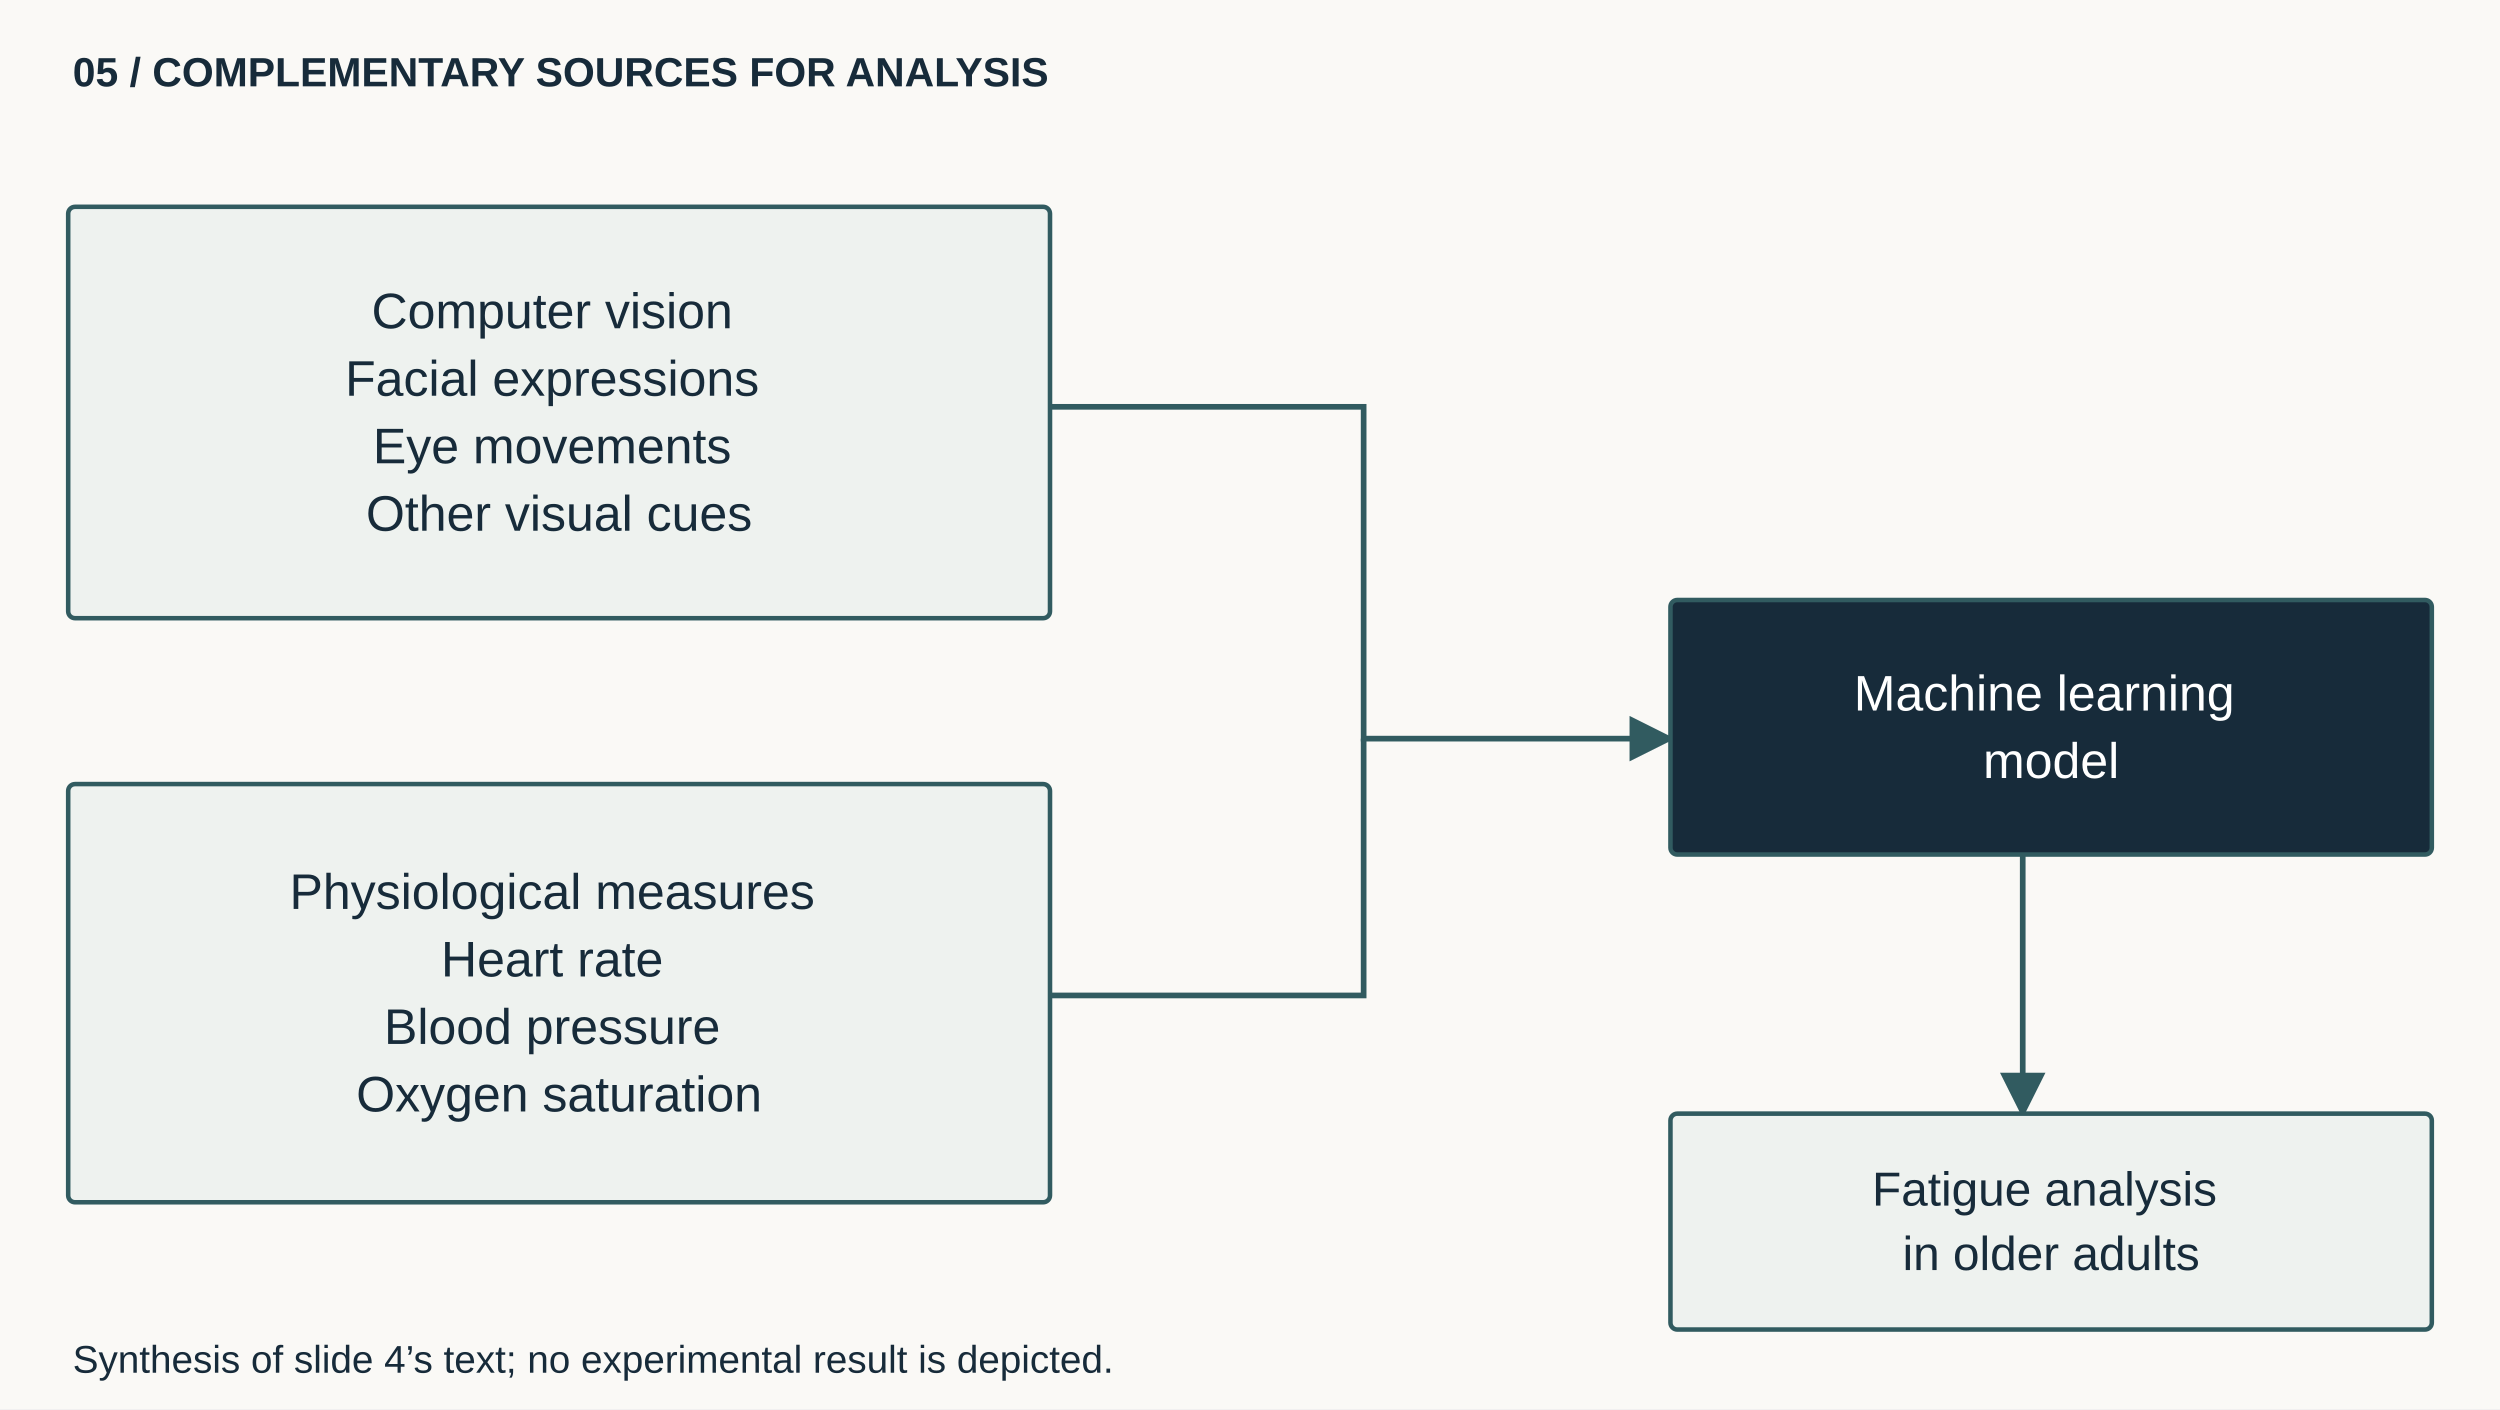
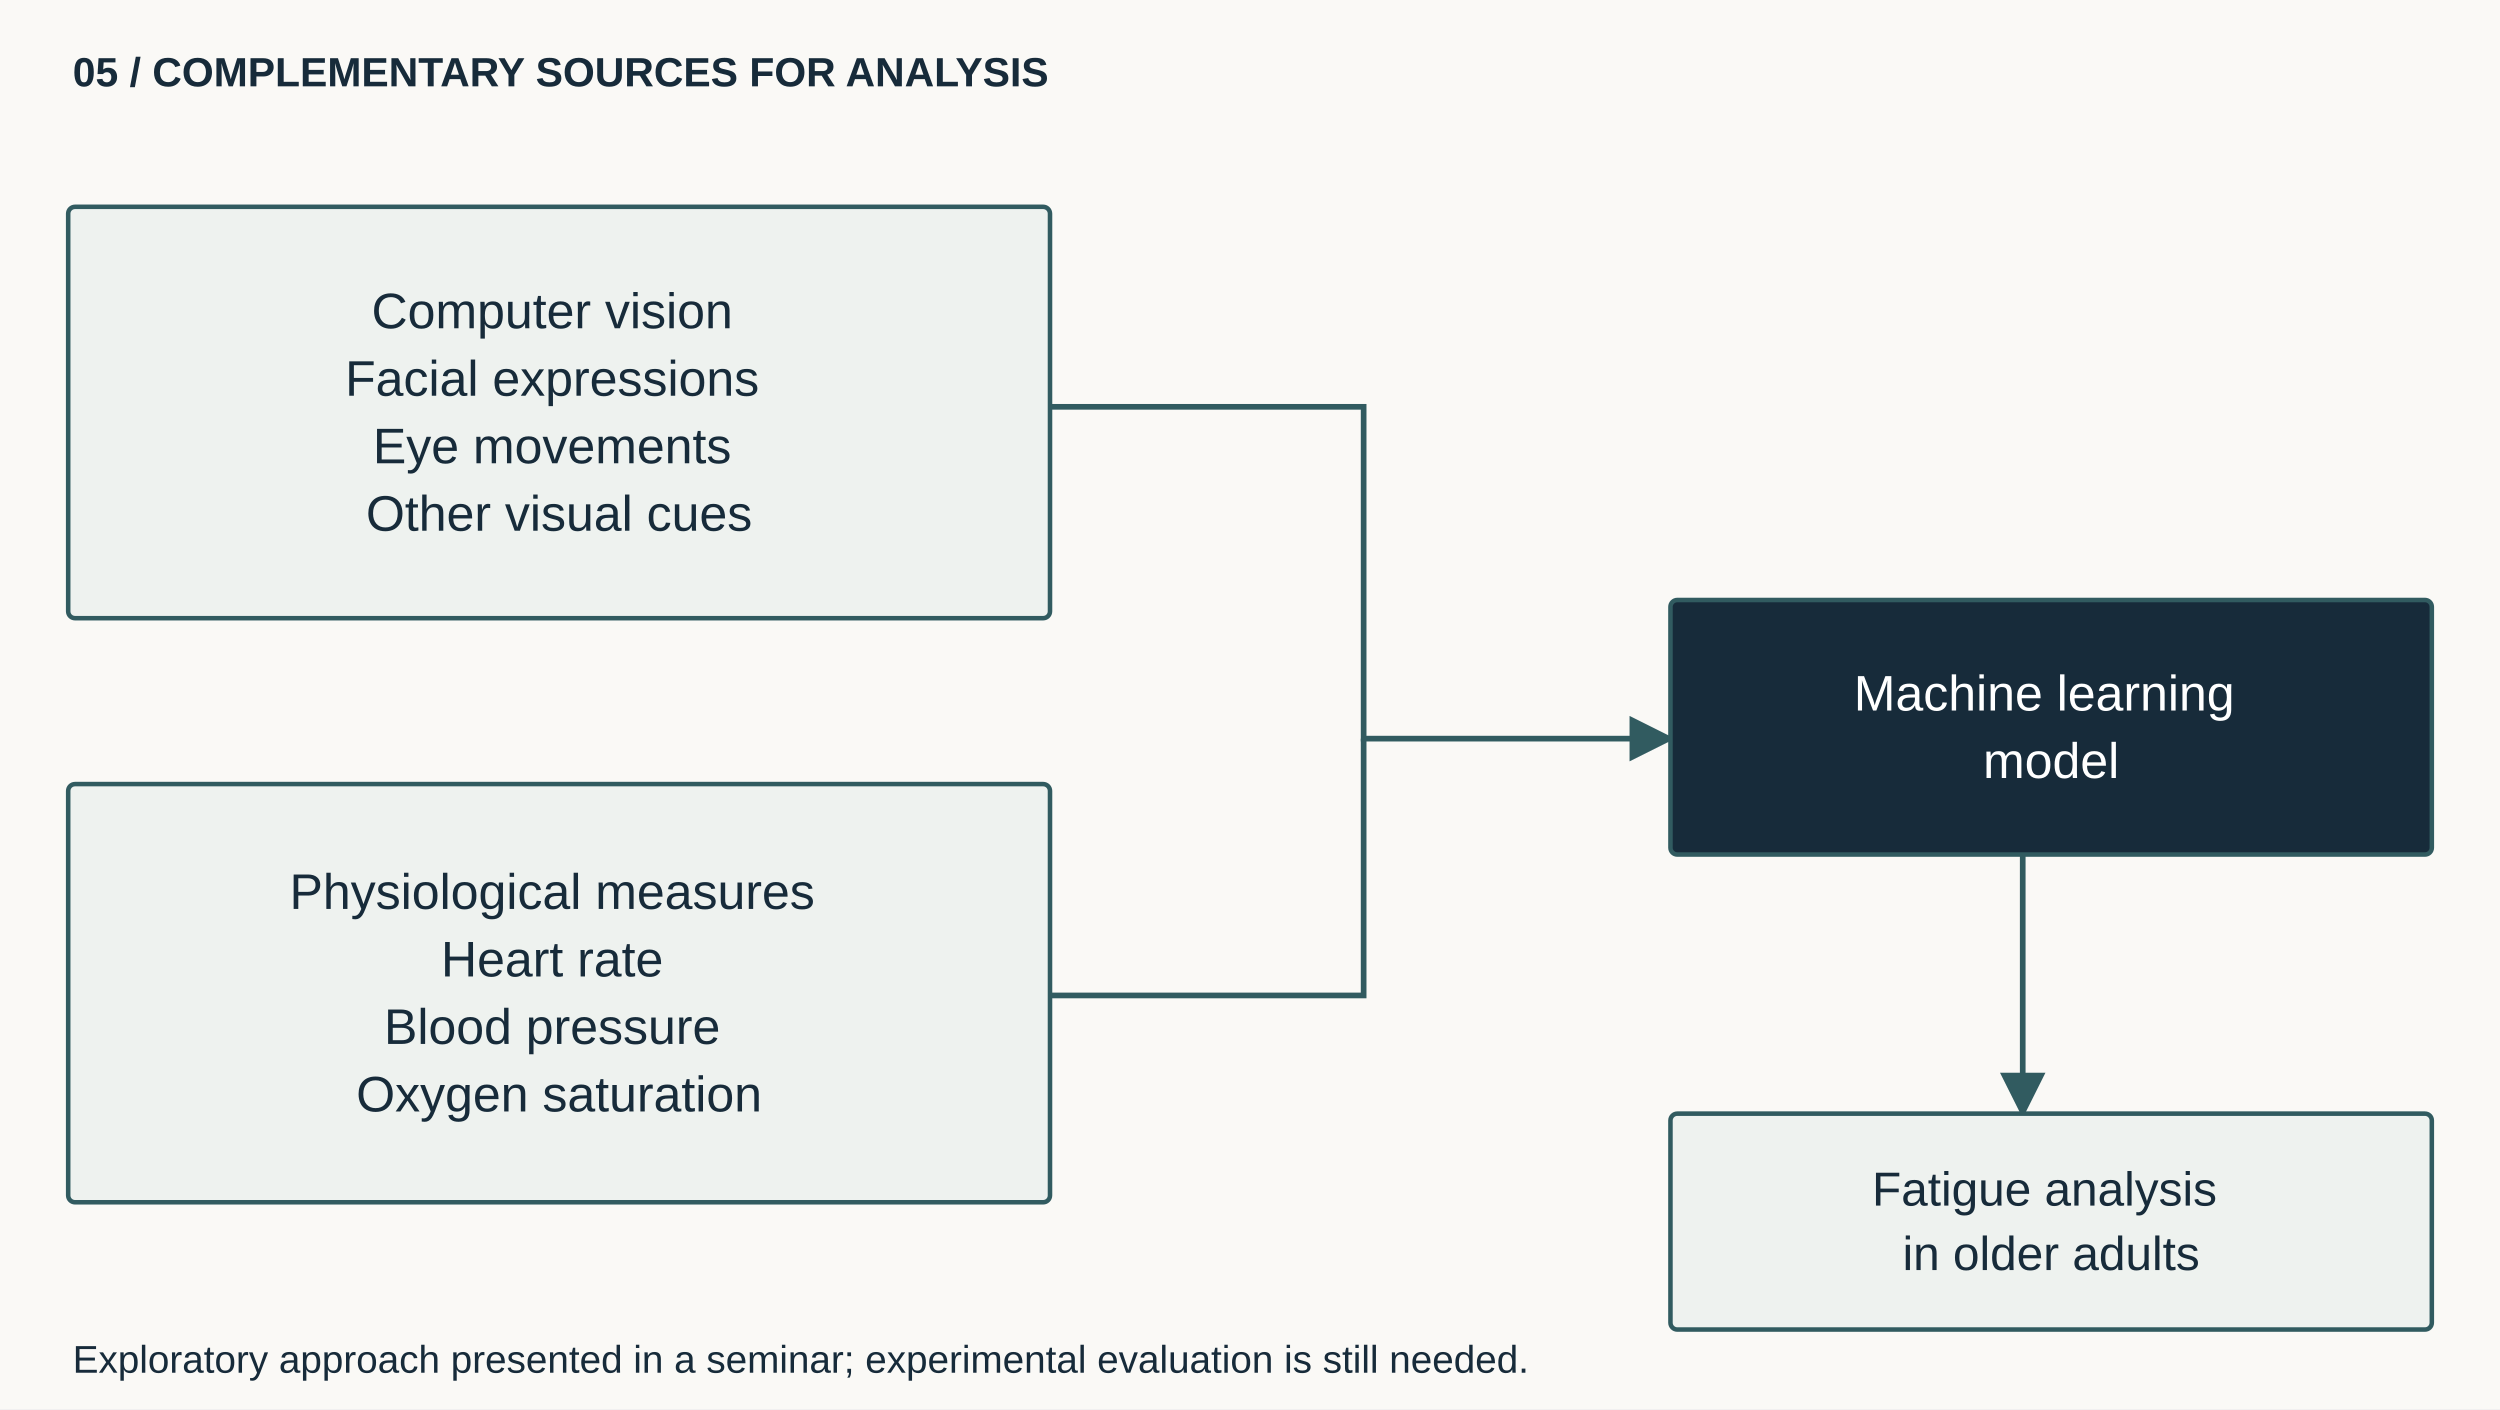
<svg xmlns="http://www.w3.org/2000/svg" width="1100" height="620" viewBox="0 0 1100 620" role="img" aria-labelledby="title description" xml:lang="en" lang="en">
  <defs>
    <marker id="arrow" viewBox="0 0 10 10" refX="9" refY="5" markerWidth="8" markerHeight="8" orient="auto-start-reverse">
      <path d="M 0 0 L 10 5 L 0 10 z" fill="#315b60" />
    </marker>
  </defs>
  <rect width="100%" height="100%" fill="#faf9f6" />
  <g font-family="Arial, Helvetica, sans-serif" font-size="22" fill="#172b3a">
    <text x="32" y="38" text-anchor="start" font-size="18" font-weight="bold" fill="#172b3a">
      <tspan x="32" dy="0">05 / COMPLEMENTARY SOURCES FOR ANALYSIS</tspan>
    </text>
    <path d="M 462 179 L 600 179 L 600 325 L 735 325" fill="none" stroke="#315b60" stroke-width="2.5" marker-end="url(#arrow)" />
    <path d="M 462 438 L 600 438 L 600 325" fill="none" stroke="#315b60" stroke-width="2.5" />
    <path d="M 890 376 L 890 490" fill="none" stroke="#315b60" stroke-width="2.5" marker-end="url(#arrow)" />
    <rect x="30" y="91" width="432" height="181" rx="3" fill="#eef2ef" stroke="#315b60" stroke-width="2" />
    <text x="246.0" y="144.43" text-anchor="middle" font-size="22" font-weight="normal" fill="#172b3a">
      <tspan x="246.0" dy="0">Computer vision</tspan>
      <tspan x="246.0" dy="29.7">Facial expressions</tspan>
      <tspan x="246.0" dy="29.7">Eye movements</tspan>
      <tspan x="246.0" dy="29.7">Other visual cues</tspan>
    </text>
    <rect x="30" y="345" width="432" height="184" rx="3" fill="#eef2ef" stroke="#315b60" stroke-width="2" />
    <text x="246.0" y="399.93" text-anchor="middle" font-size="22" font-weight="normal" fill="#172b3a">
      <tspan x="246.0" dy="0">Physiological measures</tspan>
      <tspan x="246.0" dy="29.7">Heart rate</tspan>
      <tspan x="246.0" dy="29.7">Blood pressure</tspan>
      <tspan x="246.0" dy="29.7">Oxygen saturation</tspan>
    </text>
    <rect x="735" y="264" width="335" height="112" rx="3" fill="#172b3a" stroke="#315b60" stroke-width="2" />
    <text x="902.5" y="312.63" text-anchor="middle" font-size="22" font-weight="normal" fill="#ffffff">
      <tspan x="902.5" dy="0">Machine learning</tspan>
      <tspan x="902.5" dy="29.7">model</tspan>
    </text>
    <rect x="735" y="490" width="335" height="95" rx="3" fill="#eef2ef" stroke="#315b60" stroke-width="2" />
    <text x="902.5" y="530.465" text-anchor="middle" font-size="21" font-weight="normal" fill="#172b3a">
      <tspan x="902.5" dy="0">Fatigue analysis</tspan>
      <tspan x="902.5" dy="28.35">in older adults</tspan>
    </text>
    <text x="32" y="604" text-anchor="start" font-size="17" font-weight="normal" fill="#172b3a">
-       <tspan x="32" dy="0">Synthesis of slide 4’s text; no experimental result is depicted.</tspan>
+       <tspan x="32" dy="0">Exploratory approach presented in a seminar; experimental evaluation is still needed.</tspan>
    </text>
  </g>
</svg>
